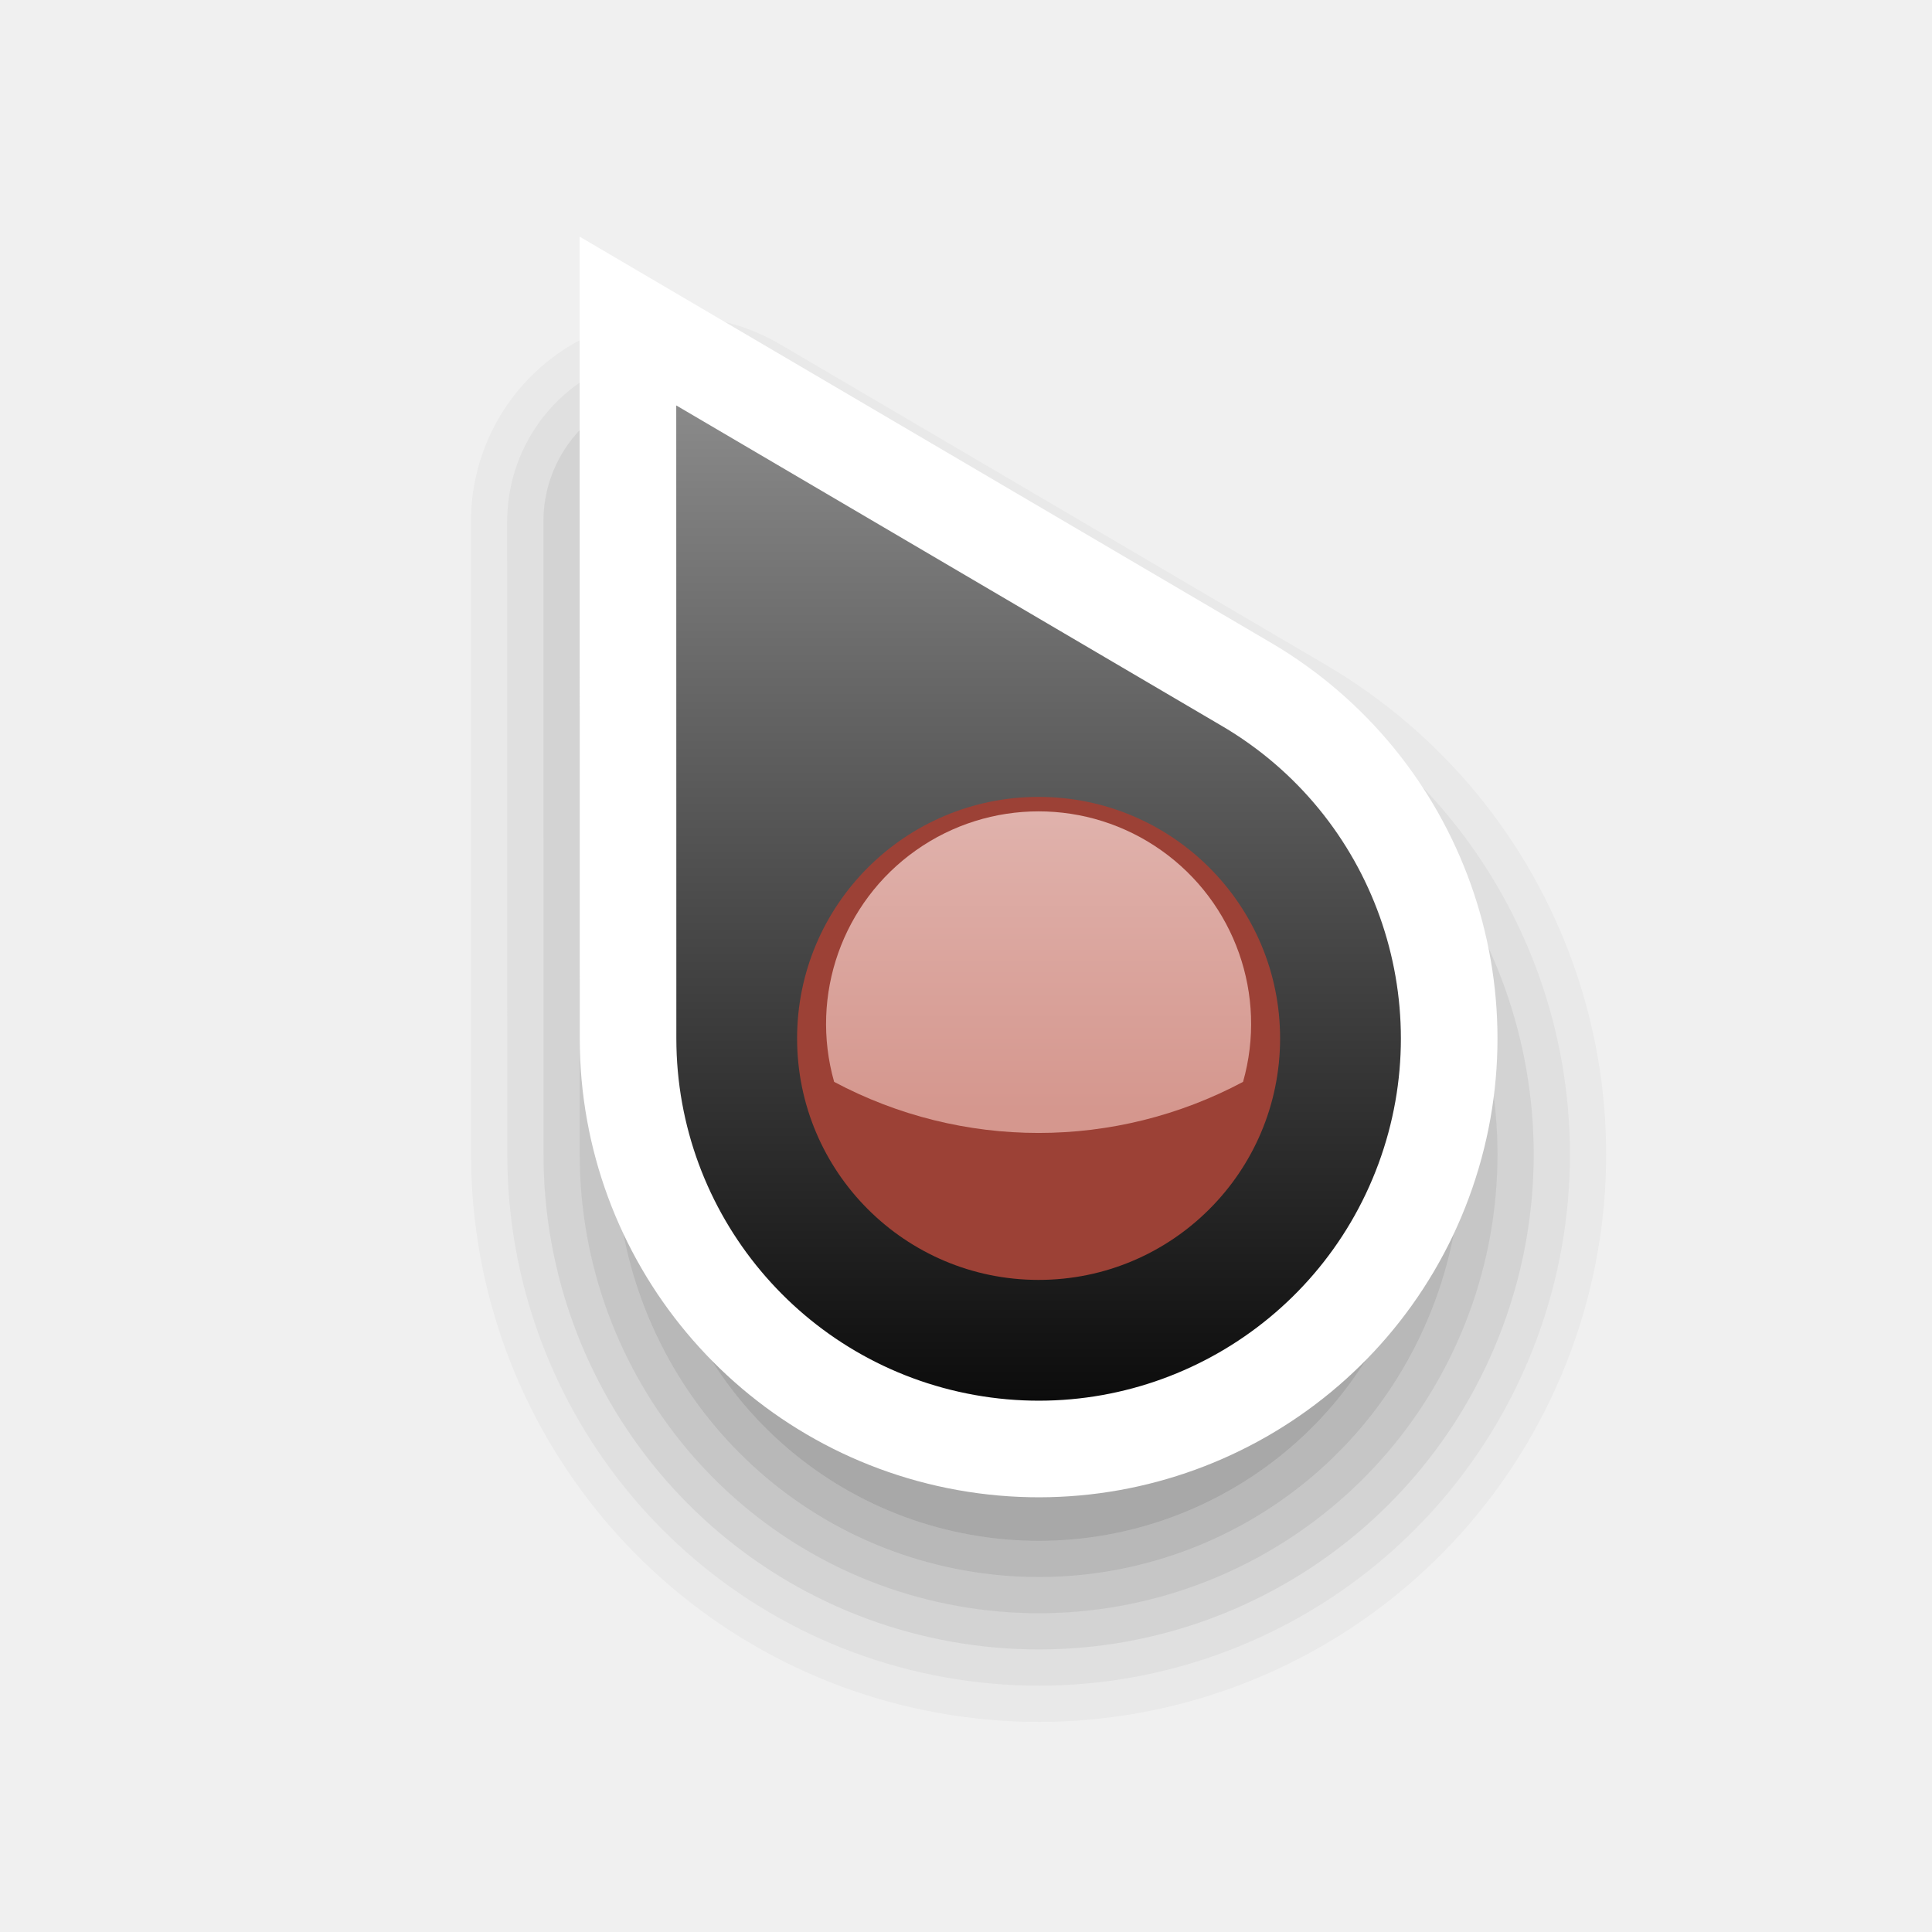
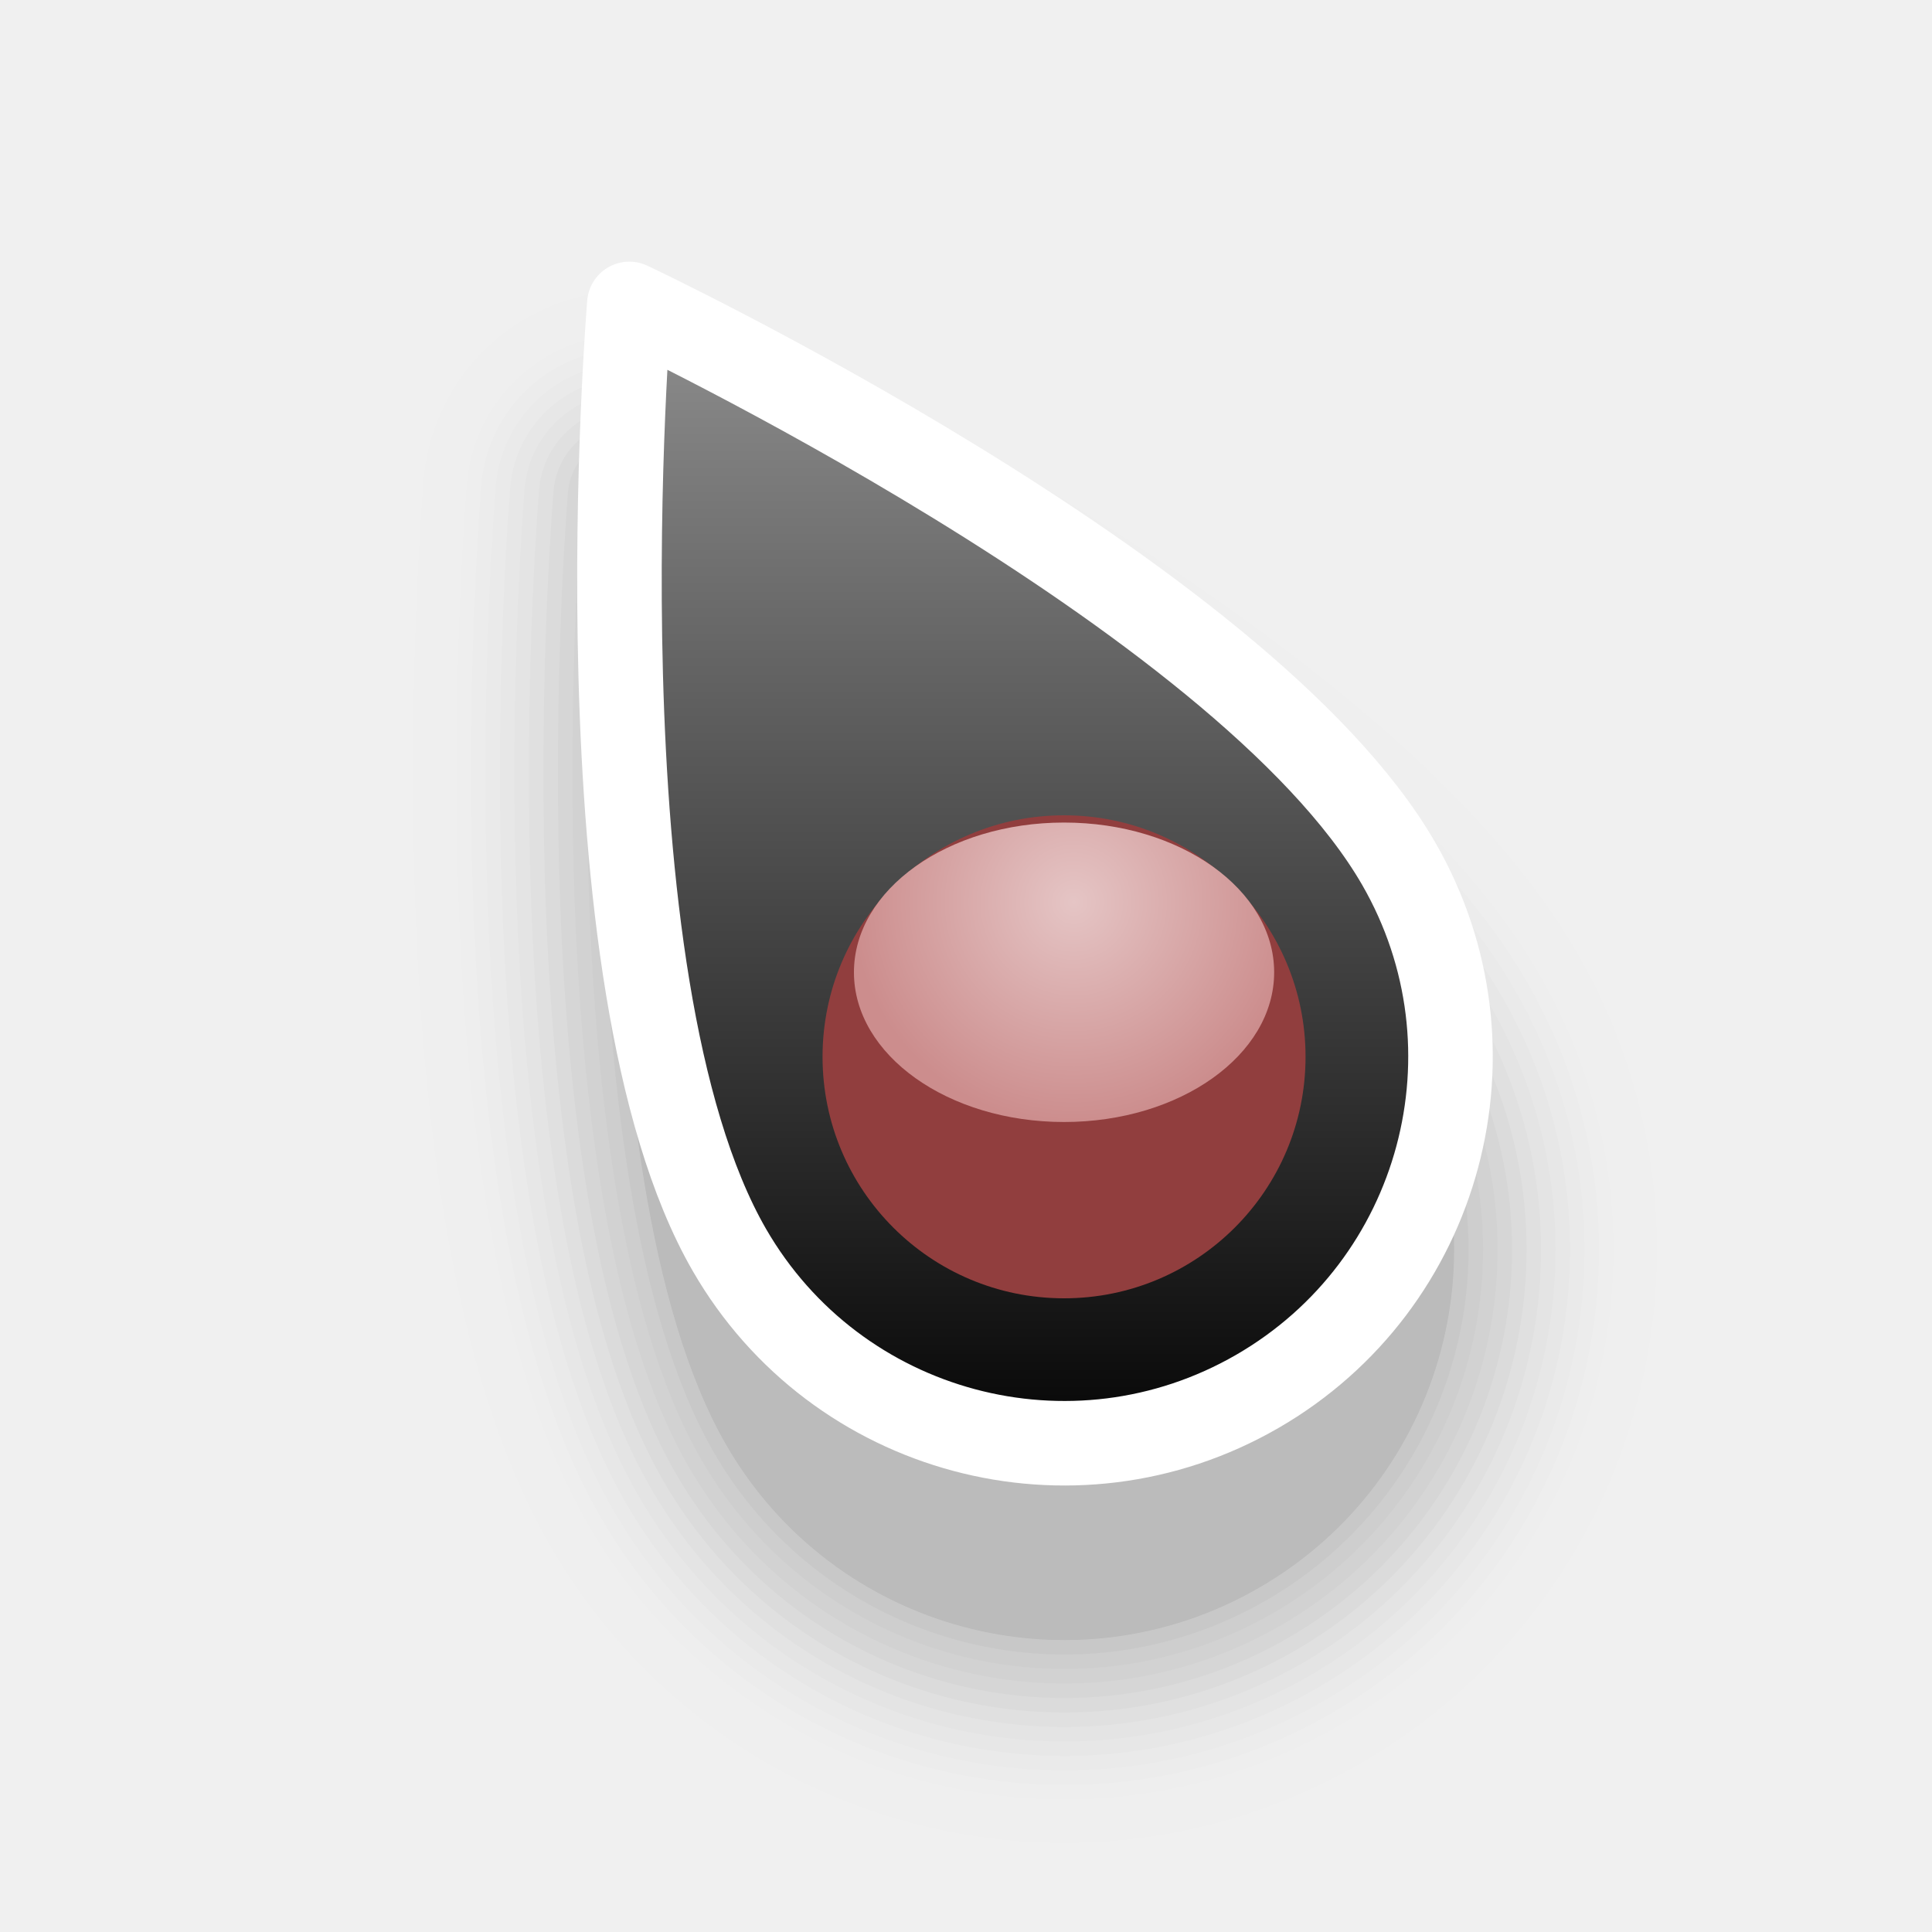
<svg xmlns="http://www.w3.org/2000/svg" width="40" height="40" viewBox="0 0 40 40">
-   <linearGradient id="body" gradientUnits="userSpaceOnUse" x1="0" y1="8.394" x2="0" y2="28.999">
-     <stop offset="0" stop-color="#8a8a8a" />
-     <stop offset="1" stop-color="#0c0c0c" />
+   <linearGradient id="body" x1="0" y1="0" x2="0" y2="1">
+     <stop offset="0" stop-color="#909090" />
+     <stop offset="1" stop-color="#050505" />
  </linearGradient>
-   <g transform="translate(0 2.4)" fill="#000" stroke="#000" stroke-linejoin="round" fill-rule="evenodd">
-     <g opacity="0.085" stroke-width="1">
-       <path d="M14.001 8.394L25.301 15.032A7.5 7.5 0 1 1 14.003 21.5Z" />
+   <linearGradient id="glyph" x1="0" y1="0" x2="0" y2="1">
+     <stop offset="0" stop-color="#909090" />
+     <stop offset="1" stop-color="#050505" />
+   </linearGradient>
+   <g transform="translate(0 4.0)" fill="#000" stroke="#000" stroke-linejoin="round" fill-rule="evenodd">
+     <g opacity="0.067" stroke-width="0.15">
+       <path d="M13.03 6.292C13.03 6.292 25.718 12.268 28.958 17.88A8 8 0 0 1 26.03 28.808A8 8 0 0 1 15.102 25.88C11.862 20.268 13.03 6.292 13.03 6.292Z" />
    </g>
-     <g opacity="0.075" stroke-width="2.5">
-       <path d="M14.001 8.394L25.301 15.032A7.5 7.5 0 1 1 14.003 21.5Z" />
+     <g opacity="0.044" stroke-width="0.75">
+       <path d="M13.03 6.292C13.03 6.292 25.718 12.268 28.958 17.88A8 8 0 0 1 26.03 28.808A8 8 0 0 1 15.102 25.88C11.862 20.268 13.03 6.292 13.03 6.292Z" />
    </g>
-     <g opacity="0.065" stroke-width="4">
-       <path d="M14.001 8.394L25.301 15.032A7.5 7.5 0 1 1 14.003 21.5Z" />
+     <g opacity="0.025" stroke-width="1.35">
+       <path d="M13.03 6.292C13.03 6.292 25.718 12.268 28.958 17.88A8 8 0 0 1 26.03 28.808A8 8 0 0 1 15.102 25.88C11.862 20.268 13.03 6.292 13.03 6.292Z" />
    </g>
-     <g opacity="0.055" stroke-width="5.5">
-       <path d="M14.001 8.394L25.301 15.032A7.5 7.5 0 1 1 14.003 21.5Z" />
+     <g opacity="0.019" stroke-width="1.95">
+       <path d="M13.03 6.292C13.03 6.292 25.718 12.268 28.958 17.88A8 8 0 0 1 26.03 28.808A8 8 0 0 1 15.102 25.88C11.862 20.268 13.03 6.292 13.03 6.292Z" />
    </g>
-     <g opacity="0.045" stroke-width="7">
-       <path d="M14.001 8.394L25.301 15.032A7.5 7.5 0 1 1 14.003 21.5Z" />
+     <g opacity="0.022" stroke-width="2.55">
+       <path d="M13.03 6.292C13.03 6.292 25.718 12.268 28.958 17.88A8 8 0 0 1 26.03 28.808A8 8 0 0 1 15.102 25.88C11.862 20.268 13.03 6.292 13.03 6.292Z" />
    </g>
-     <g opacity="0.03" stroke-width="8.5">
-       <path d="M14.001 8.394L25.301 15.032A7.5 7.5 0 1 1 14.003 21.5Z" />
+     <g opacity="0.023" stroke-width="3.15">
+       <path d="M13.03 6.292C13.03 6.292 25.718 12.268 28.958 17.88A8 8 0 0 1 26.03 28.808A8 8 0 0 1 15.102 25.88C11.862 20.268 13.03 6.292 13.03 6.292Z" />
+     </g>
+     <g opacity="0.019" stroke-width="3.75">
+       <path d="M13.03 6.292C13.03 6.292 25.718 12.268 28.958 17.88A8 8 0 0 1 26.03 28.808A8 8 0 0 1 15.102 25.88C11.862 20.268 13.03 6.292 13.03 6.292Z" />
+     </g>
+     <g opacity="0.015" stroke-width="4.35">
+       <path d="M13.03 6.292C13.03 6.292 25.718 12.268 28.958 17.88A8 8 0 0 1 26.03 28.808A8 8 0 0 1 15.102 25.88C11.862 20.268 13.03 6.292 13.03 6.292Z" />
+     </g>
+     <g opacity="0.013" stroke-width="4.95">
+       <path d="M13.03 6.292C13.03 6.292 25.718 12.268 28.958 17.88A8 8 0 0 1 26.03 28.808A8 8 0 0 1 15.102 25.88C11.862 20.268 13.03 6.292 13.03 6.292Z" />
+     </g>
+     <g opacity="0.011" stroke-width="5.55">
+       <path d="M13.03 6.292C13.03 6.292 25.718 12.268 28.958 17.88A8 8 0 0 1 26.03 28.808A8 8 0 0 1 15.102 25.88C11.862 20.268 13.03 6.292 13.03 6.292Z" />
+     </g>
+     <g opacity="0.008" stroke-width="6.15">
+       <path d="M13.03 6.292C13.03 6.292 25.718 12.268 28.958 17.88A8 8 0 0 1 26.03 28.808A8 8 0 0 1 15.102 25.88C11.862 20.268 13.03 6.292 13.03 6.292Z" />
+     </g>
+     <g opacity="0.004" stroke-width="6.75">
+       <path d="M13.03 6.292C13.03 6.292 25.718 12.268 28.958 17.88A8 8 0 0 1 26.03 28.808A8 8 0 0 1 15.102 25.88C11.862 20.268 13.03 6.292 13.03 6.292Z" />
+     </g>
+     <g opacity="0.003" stroke-width="7.35">
+       <path d="M13.03 6.292C13.03 6.292 25.718 12.268 28.958 17.88A8 8 0 0 1 26.03 28.808A8 8 0 0 1 15.102 25.88C11.862 20.268 13.03 6.292 13.03 6.292Z" />
+     </g>
+     <g opacity="0.003" stroke-width="7.95">
+       <path d="M13.03 6.292C13.03 6.292 25.718 12.268 28.958 17.88A8 8 0 0 1 26.03 28.808A8 8 0 0 1 15.102 25.88C11.862 20.268 13.03 6.292 13.03 6.292Z" />
+     </g>
+     <g opacity="0.004" stroke-width="8.55">
+       <path d="M13.03 6.292C13.03 6.292 25.718 12.268 28.958 17.88A8 8 0 0 1 26.03 28.808A8 8 0 0 1 15.102 25.88C11.862 20.268 13.03 6.292 13.03 6.292Z" />
    </g>
  </g>
-   <g fill="#ffffff" stroke="#ffffff" stroke-width="4" stroke-linejoin="miter" stroke-miterlimit="10" fill-rule="evenodd">
-     <path d="M14.001 8.394L25.301 15.032A7.5 7.5 0 1 1 14.003 21.5Z" />
-   </g>
-   <g fill="url(#body)" fill-rule="evenodd">
-     <path d="M14.001 8.394L25.301 15.032A7.5 7.5 0 1 1 14.003 21.5Z" />
-   </g>
-   <linearGradient id="hi" gradientUnits="userSpaceOnUse" x1="0" y1="16.799" x2="0" y2="22.999">
-     <stop offset="0" stop-color="#e0b2ac" />
-     <stop offset="1" stop-color="#d5978e" />
-   </linearGradient>
-   <circle cx="21.503" cy="21.499" r="5" fill="#9c4136" />
-   <path d="M17.27 22.399A4.4 4.4 0 1 1 25.736 22.399A9 9 0 0 1 17.27 22.399Z" fill="url(#hi)" />
+   <path d="M13.03 6.292C13.03 6.292 25.718 12.268 28.958 17.88A8 8 0 0 1 26.03 28.808A8 8 0 0 1 15.102 25.88C11.862 20.268 13.03 6.292 13.03 6.292Z" fill="url(#body)" fill-rule="evenodd" stroke="#ffffff" stroke-width="1.75" stroke-linejoin="round" />
+   <radialGradient id="hi" gradientUnits="userSpaceOnUse" cx="22.23" cy="18.68" r="4.6">
+     <stop offset="0" stop-color="#e5c5c5" />
+     <stop offset="1" stop-color="#cc8d8d" />
+   </radialGradient>
+   <circle cx="22.03" cy="21.88" r="5" fill="#913e3e" />
+   <ellipse cx="22.03" cy="20.13" rx="4.35" ry="3.1" fill="url(#hi)" />
</svg>
